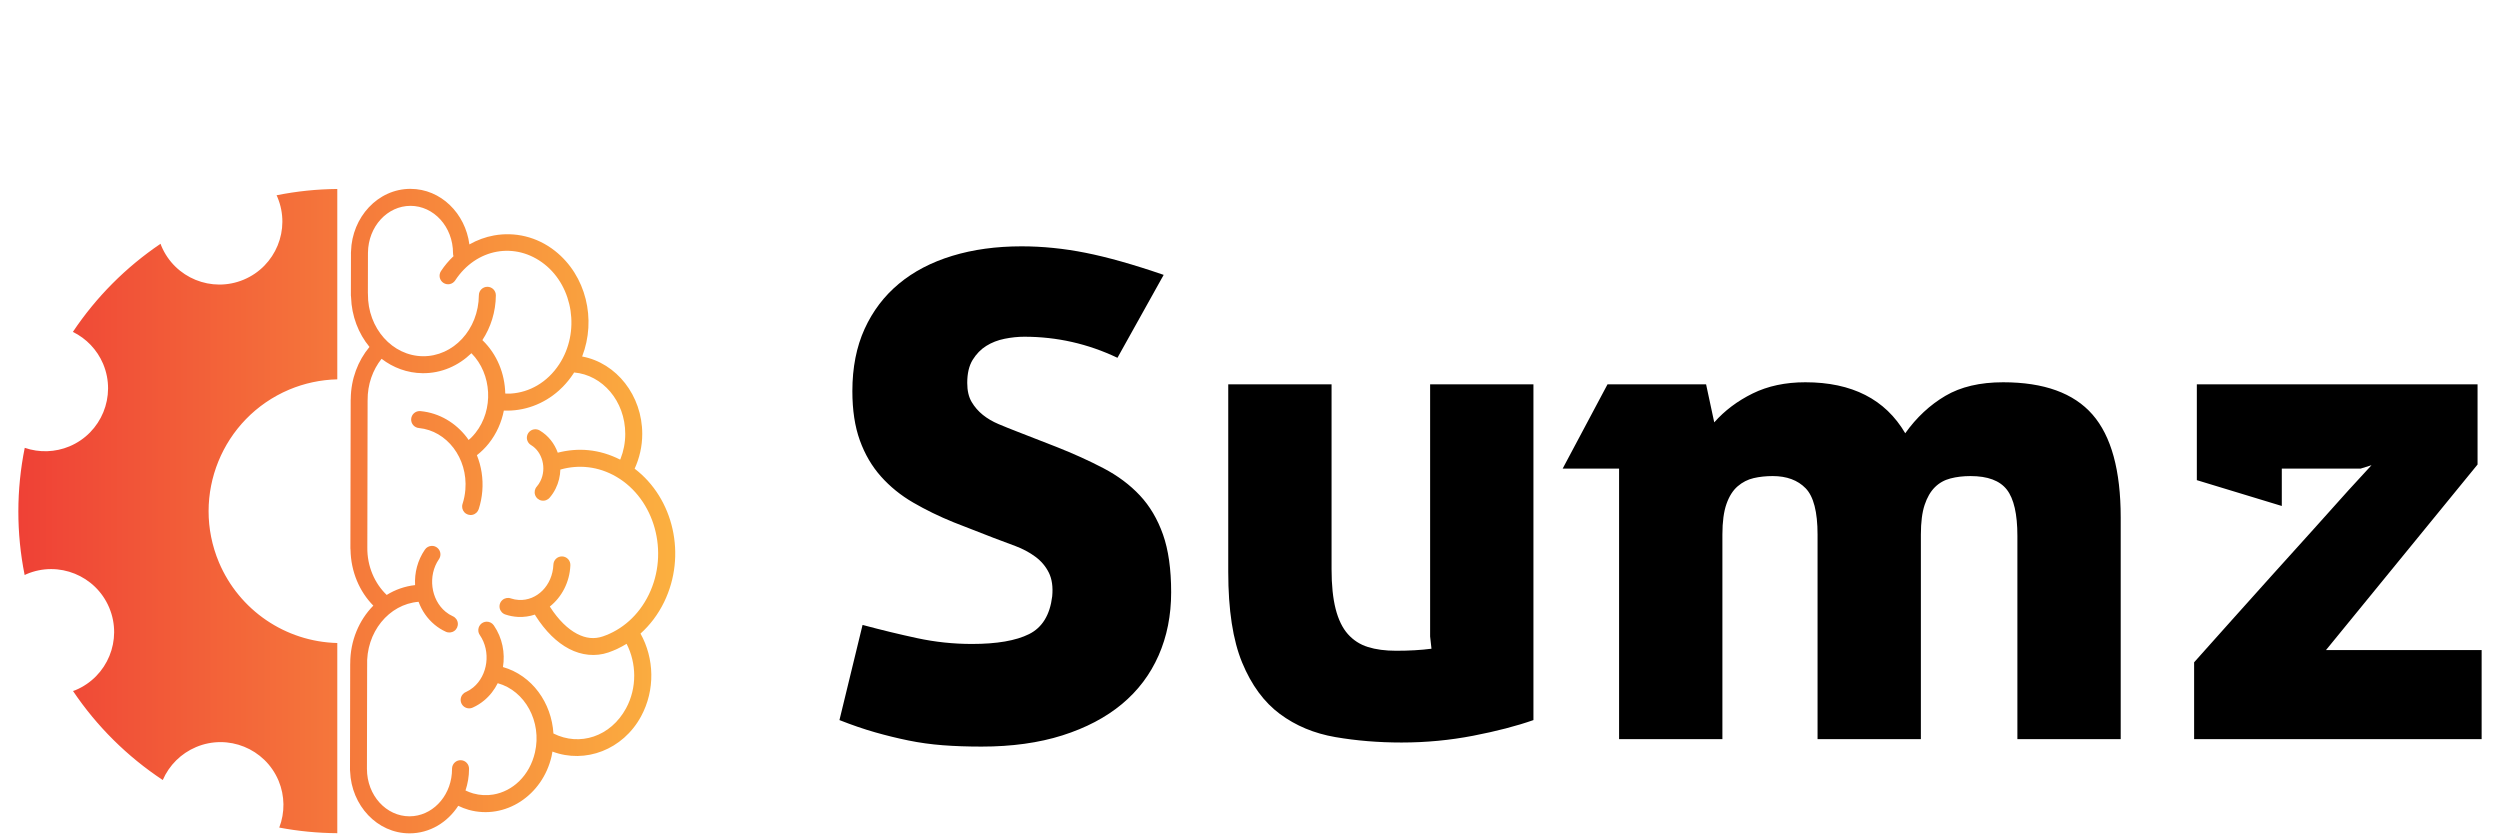
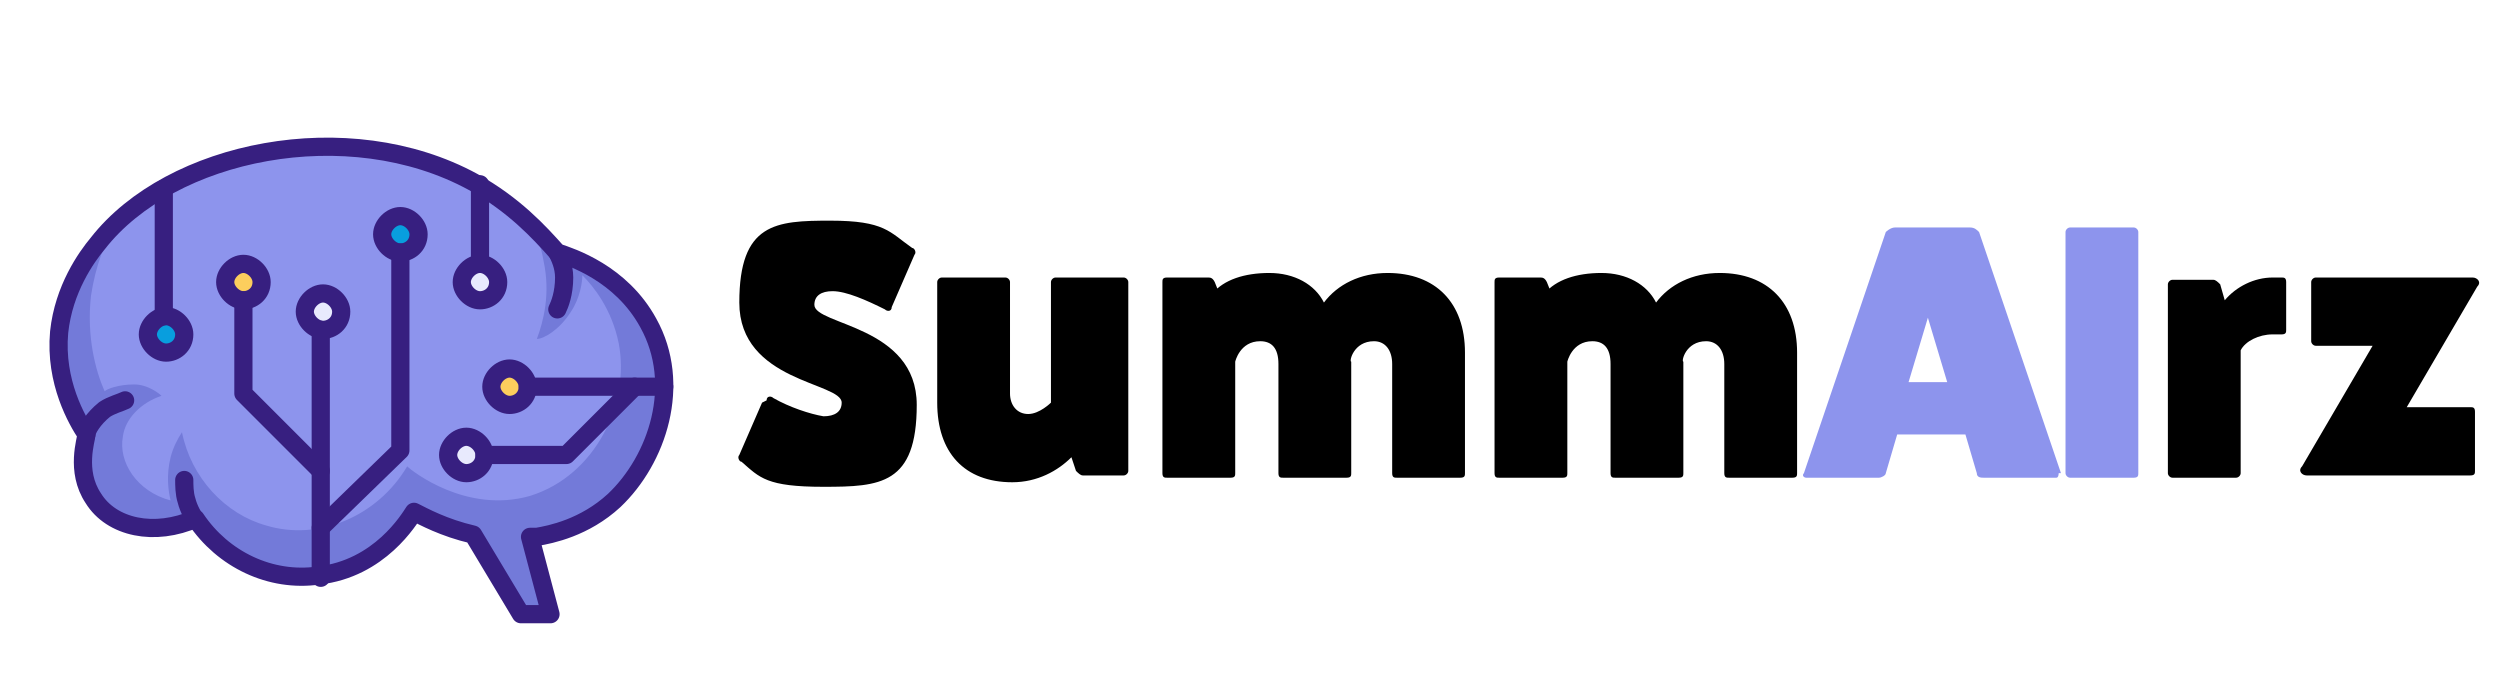
- <svg xmlns="http://www.w3.org/2000/svg" width="90" height="30" viewBox="0 0 300 101.491" class="css-1j8o68f" version="1.1" id="svg12">
-   <defs id="SvgjsDefs10989">
-     <linearGradient id="SvgjsLinearGradient10994">
-       <stop id="SvgjsStop10995" stop-color="#ef4136" offset="0" />
-       <stop id="SvgjsStop10996" stop-color="#fbb040" offset="1" />
-     </linearGradient>
+ <svg xmlns="http://www.w3.org/2000/svg" id="svg12" version="1.1" viewBox="0 0 109.9 30">
+   <defs>
+     <style>
+       .cls-1 {
+         fill: #8d94ed;
+       }
+ 
+       .cls-1, .cls-2, .cls-3 {
+         stroke-width: 0px;
+       }
+ 
+       .cls-4 {
+         fill: #089ede;
+       }
+ 
+       .cls-4, .cls-5, .cls-6, .cls-7 {
+         stroke: #371f80;
+         stroke-linecap: round;
+         stroke-linejoin: round;
+         stroke-width: .8px;
+       }
+ 
+       .cls-5 {
+         fill: #fcce5d;
+       }
+ 
+       .cls-6 {
+         fill: none;
+       }
+ 
+       .cls-2 {
+         fill: #000;
+       }
+ 
+       .cls-3 {
+         fill: #737ad9;
+       }
+ 
+       .cls-7 {
+         fill: #e8eafd;
+       }
+     </style>
  </defs>
-   <g id="SvgjsG10990" featurekey="hmhgWD-0" transform="matrix(0.827779,0,0,0.827779,-1.498085,20.44879)" fill="url(#SvgjsLinearGradient10994)">
-     <path d="m59.5 3.082c-4.795 0-8.602 4.16-8.746 9.193a1.25 1.25 0 0 0-0.01 0.16v0.051 0.002c-2.12e-4 0.027-0.004 0.053-0.004 0.08a1.25 1.25 0 0 0 0.004 0.125l-0.012 6.062a1.25 1.25 0 0 0 0.027 0.27 1.25 1.25 0 0 0 0 0.006c0.088 2.786 1.089 5.342 2.709 7.309-1.697 2.033-2.723 4.707-2.754 7.625a1.25 1.25 0 0 0-0.012 0.18l-0.041 21.643a1.25 1.25 0 0 0 0 0.008c-3.4e-5 0.003 3.3e-5 0.005 0 0.008v0.164a1.25 1.25 0 0 0 0.018 0.215 1.25 1.25 0 0 0 0 0.008c0.058 3.216 1.313 6.136 3.356 8.213-2.113 2.135-3.4 5.177-3.398 8.484v0.002a1.25 1.25 0 0 0-0.006 0.121l-0.029 15.393a1.25 1.25 0 0 0 0 0.014c0 0.002-1e-6 0.004 0 0.006v0.156a1.25 1.25 0 0 0 0.018 0.225c0.189 4.991 3.977 9.1 8.742 9.1 2.987 0 5.589-1.618 7.166-4.051 0.492 0.234 1 0.442 1.537 0.592 5.393 1.499 10.865-2.125 12.193-7.873 0.054-0.233 0.09-0.466 0.129-0.699 4.827 1.821 10.372-0.265 13.033-5.17 2.117-3.903 1.951-8.559-0.076-12.191 1.391-1.247 2.581-2.804 3.471-4.631 3.343-6.865 1.417-15.253-4.334-19.629 0.706-1.55 1.119-3.279 1.119-5.115 0-5.654-3.788-10.445-8.842-11.391 2.112-5.442 0.607-11.91-4.006-15.543-2.675-2.106-5.914-2.814-8.961-2.268-1.26 0.226-2.482 0.678-3.623 1.322-0.591-4.563-4.201-8.174-8.668-8.174zm-10.766 0.018a47.453 47.453 0 0 0-8.94 0.928l0.006 0.004 0.002 0.002a9.264 9.264 0 0 1 0.111 0.238l0.025 0.062a9.264 9.264 0 0 1-4.973 12.109 9.264 9.264 0 0 1-12.115-4.951 9.264 9.264 0 0 1-0.121-0.328 47.453 47.453 0 0 0-12.898 12.963 9.264 9.264 0 0 1 4.436 4.674l0.027 0.064a9.264 9.264 0 0 1-4.973 12.107 9.264 9.264 0 0 1-6.574 0.213 47.453 47.453 0 0 0-0.014 18.713 9.264 9.264 0 0 1 0.295-0.139 9.264 9.264 0 0 1 12.133 4.906l0.027 0.064a9.264 9.264 0 0 1-4.973 12.105 9.264 9.264 0 0 1-0.363 0.131 47.453 47.453 0 0 0 13.203 13.094 9.264 9.264 0 0 1 4.887-4.842 9.264 9.264 0 0 1 12.135 4.906l0.027 0.064a9.264 9.264 0 0 1 0.09 6.869 47.453 47.453 0 0 0 8.539 0.826v-27.98a19.424 19.424 0 0 1-17.408-11.857 19.424 19.424 0 0 1 10.332-25.426 19.424 19.424 0 0 1 7.076-1.51v-28.012zm10.766 2.482c3.407 0 6.262 3.053 6.262 6.986a1.25 1.25 0 0 0 0.068 0.422c-0.678 0.644-1.302 1.37-1.844 2.197a1.25 1.25 0 1 0 2.092 1.369c3.092-4.723 8.867-5.748 13.127-2.393 4.26 3.355 5.272 10.002 2.18 14.725-1.758 2.685-4.399 4.144-7.119 4.314-0.273 0.017-0.547 0.005-0.82-0.004-0.062-2.905-1.192-5.772-3.367-7.863 1.227-1.869 1.961-4.138 1.984-6.58a1.25 1.25 0 1 0-2.5-0.025c-0.048 5.084-3.788 9.027-8.244 8.977-4.457-0.051-8.126-4.082-8.078-9.166a1.25 1.25 0 0 0-0.004-0.125 1.25 1.25 0 0 0-0.004-0.025l0.01-5.293 0.002-0.613c0.041-3.892 2.873-6.902 6.256-6.902zm8.973 21.689c3.012 3.038 3.31 8.29 0.594 11.713-0.216 0.272-0.442 0.524-0.68 0.756-0.108 0.105-0.224 0.192-0.336 0.289-0.087-0.124-0.166-0.253-0.258-0.373-1.634-2.135-4.022-3.601-6.799-3.871a1.25 1.25 0 0 0-0.123-0.008 1.25 1.25 0 0 0-0.119 2.496c4.081 0.397 7.202 4.402 6.824 9.07-0.059 0.73-0.2 1.427-0.412 2.082a1.25 1.25 0 1 0 2.379 0.768c0.271-0.839 0.451-1.726 0.525-2.648 0.151-1.861-0.146-3.663-0.795-5.277 0.633-0.494 1.224-1.067 1.75-1.73 1.142-1.439 1.876-3.106 2.215-4.836 2.914 0.127 5.822-0.905 8.111-2.957 0.198-0.177 0.39-0.362 0.578-0.555 0.565-0.577 1.085-1.221 1.549-1.93 0.035-0.053 0.062-0.109 0.096-0.162 4.168 0.358 7.527 4.197 7.527 9.037 0 1.307-0.248 2.544-0.691 3.66-0.017 0.043-0.041 0.082-0.059 0.125-1.5-0.762-3.071-1.23-4.65-1.387-1.53-0.151-3.059-0.014-4.529 0.367-0.476-1.33-1.372-2.499-2.639-3.26a1.25 1.25 0 0 0-0.715-0.186 1.25 1.25 0 0 0-0.572 2.328c1.649 0.99 2.32 3.403 1.371 5.303-0.148 0.297-0.324 0.56-0.52 0.789a1.25 1.25 0 1 0 1.9 1.623c0.33-0.386 0.618-0.819 0.855-1.295 0.449-0.898 0.674-1.862 0.703-2.818 2.682-0.766 5.597-0.49 8.254 1.066 5.612 3.287 7.801 11.083 4.758 17.334-1.509 3.098-3.98 5.197-6.754 6.143-1.248 0.426-2.485 0.312-3.814-0.383s-2.721-2.014-3.977-3.977a1.25 1.25 0 0 0-0.02-0.029c1.752-1.386 2.922-3.583 3.025-6.059a1.25 1.25 0 0 0-1.215-1.318 1.25 1.25 0 0 0-1.283 1.215c-0.128 3.081-2.439 5.323-5.07 5.191-0.411-0.021-0.805-0.098-1.182-0.225a1.251 1.251 0 1 0-0.797 2.371c0.588 0.198 1.211 0.317 1.853 0.35 0.866 0.043 1.697-0.085 2.477-0.342a1.25 1.25 0 0 0 0.105 0.193c1.43 2.235 3.089 3.887 4.924 4.846 1.835 0.959 3.878 1.182 5.779 0.533 0.932-0.318 1.828-0.751 2.682-1.273 1.459 2.842 1.556 6.473-0.078 9.486-2.268 4.181-6.834 5.646-10.688 3.707-0.271-4.508-3.128-8.544-7.426-9.775 0.339-2.074-0.082-4.286-1.336-6.117a1.25 1.25 0 0 0-1.062-0.559 1.25 1.25 0 0 0-1.217 1.43 1.25 1.25 0 0 0 0.023 0.123 1.25 1.25 0 0 0 0.191 0.418c1.656 2.418 1.187 5.928-0.979 7.711-0.339 0.279-0.694 0.499-1.059 0.664a1.25 1.25 0 1 0 1.031 2.275c0.567-0.257 1.112-0.594 1.617-1.01 0.868-0.715 1.54-1.593 2.023-2.559a1.25 1.25 0 0 0 0.023 0.008c3.983 1.107 6.501 5.648 5.453 10.184-0.786 3.401-3.263 5.713-6.133 6.189-0.239 0.04-0.481 0.068-0.725 0.082-0.488 0.028-0.985 0.001-1.482-0.08-0.249-0.041-0.497-0.095-0.746-0.164-0.395-0.11-0.768-0.263-1.131-0.436 0.331-1 0.52-2.07 0.52-3.184a1.25 1.25 0 0 0-2.498-0.088 1.25 1.25 0 0 0-0.002 0.088c0 3.688-2.51 6.601-5.631 6.951-0.208 0.023-0.418 0.035-0.631 0.035-3.405 0-6.257-3.05-6.26-6.981-1e-6 -0.002 0-0.004 0-0.006l0.029-14.947a1.25 1.25 0 0 0 0.002-0.154c-0.216-5 3.212-9.125 7.566-9.473 0.477 1.292 1.27 2.471 2.379 3.385 0.505 0.416 1.048 0.755 1.615 1.012a1.25 1.25 0 1 0 1.031-2.277c-0.365-0.165-0.72-0.385-1.059-0.664-2.165-1.783-2.634-5.293-0.979-7.711a1.25 1.25 0 0 0-1.041-1.971 1.25 1.25 0 0 0-1.022 0.559c-1.073 1.567-1.537 3.412-1.438 5.211-1.517 0.169-2.928 0.674-4.176 1.447-1.756-1.68-2.887-4.186-2.85-7.004l0.02-10.695 0.021-10.838a1.25 1.25 0 0 0 0.002-0.1c-0.022-2.354 0.765-4.493 2.053-6.107 1.701 1.308 3.773 2.093 6.031 2.119 2.771 0.032 5.28-1.095 7.184-2.936z" id="path6" />
+   <g>
+     <path class="cls-1" d="M28.5,14.2c-1.2-2.2-3.4-2.9-4-3.1-.8-.9-1.9-2.1-3.7-3.1-5.5-3-13.3-1.4-16.5,2.7-.5.6-1.5,2-1.7,3.9-.2,2.2.8,3.9,1.2,4.5,0,.2-.5,1.6.3,2.8.8,1.3,2.7,1.7,4.5.9,1.2,1.8,3.3,2.8,5.4,2.5,2.7-.3,4-2.5,4.2-2.8.4.2,1.3.7,2.6,1l2.1,3.5h1.3l-.9-3.4c.1,0,.2,0,.3,0,.6-.1,2.1-.4,3.4-1.6,1.9-1.8,3-5.1,1.5-7.8Z" />
+     <path class="cls-3" d="M28.5,14.2c-1.2-2.2-3.4-2.9-4-3.1-.3-.4-.7-.8-1.2-1.3.3.5.5,1.1.6,1.7.3,1.4,0,2.6-.3,3.4.3,0,1-.4,1.5-1.2.4-.6.5-1.3.5-1.6.5.5,1.3,1.5,1.6,3,.5,2.6-1,5.8-3.9,6.7-2.8.8-5.2-1.1-5.4-1.3-1.3,2.2-3.9,3.3-6.2,2.6-1.8-.5-3.3-2.1-3.7-4.1-.2.3-.4.7-.5,1.1-.2.8-.1,1.5,0,1.9-1.5-.4-2.3-1.7-2.1-2.8.1-.8.8-1.5,1.7-1.8-.1-.1-.6-.5-1.2-.5-.7,0-1.2.2-1.3.3-.4-.9-.8-2.4-.6-4.2.2-1.3.6-2.4,1.2-3.3-.3.3-.5.5-.8.8-.5.6-1.5,2-1.7,3.9-.2,2.2.8,3.9,1.2,4.5,0,.2-.5,1.6.3,2.8.8,1.3,2.7,1.7,4.5.9,1.2,1.8,3.3,2.8,5.4,2.5,2.7-.3,4-2.5,4.2-2.8.4.2,1.3.7,2.6,1l2.1,3.5h1.3l-.9-3.4c.1,0,.2,0,.3,0,.6-.1,2.1-.4,3.4-1.6,1.9-1.8,3-5.1,1.5-7.8Z" />
+     <path class="cls-6" d="M28.5,14.2c-1.2-2.2-3.4-2.9-4-3.1-.8-.9-1.9-2.1-3.7-3.1-5.5-3-13.3-1.4-16.5,2.7-.5.6-1.5,2-1.7,3.9-.2,2.2.8,3.9,1.2,4.5,0,.2-.5,1.6.3,2.8.8,1.3,2.7,1.7,4.5.9,1.2,1.8,3.3,2.8,5.4,2.5,2.7-.3,4-2.5,4.2-2.8.4.2,1.3.7,2.6,1l2.1,3.5h1.3l-.9-3.4c.1,0,.2,0,.3,0,.6-.1,2.1-.4,3.4-1.6,1.9-1.8,3-5.1,1.5-7.8Z" />
+     <path class="cls-5" d="M11.5,12.4c0,.5-.4.8-.8.8s-.8-.4-.8-.8.4-.8.8-.8.8.4.8.8Z" />
+     <path class="cls-5" d="M23.2,17c0,.5-.4.8-.8.8s-.8-.4-.8-.8.4-.8.8-.8.8.4.8.8Z" />
+     <path class="cls-7" d="M15,13.7c0,.5-.4.8-.8.8s-.8-.4-.8-.8.4-.8.8-.8.8.4.8.8Z" />
+     <path class="cls-7" d="M21.9,12.4c0,.5-.4.8-.8.8s-.8-.4-.8-.8.4-.8.8-.8.8.4.8.8Z" />
+     <path class="cls-7" d="M21.3,20c0,.5-.4.8-.8.8s-.8-.4-.8-.8.4-.8.8-.8.8.4.8.8Z" />
+     <path class="cls-4" d="M18.4,10.3c0,.5-.4.8-.8.8s-.8-.4-.8-.8.4-.8.8-.8.8.4.8.8Z" />
+     <path class="cls-4" d="M8.1,14.7c0,.5-.4.8-.8.8s-.8-.4-.8-.8.4-.8.8-.8.8.4.8.8Z" />
+     <line class="cls-6" x1="14.1" y1="14.5" x2="14.1" y2="25.4" />
+     <polyline class="cls-6" points="10.7 13.2 10.7 17.3 14.1 20.7" />
+     <polyline class="cls-6" points="17.6 11.1 17.6 19.8 14.1 23.2" />
+     <path class="cls-6" d="M3.8,19.1c0-.2.3-.7.8-1.1.3-.2.7-.3.9-.4" />
+     <path class="cls-6" d="M8.1,21.1c0,.2,0,.6.1.9.1.4.3.7.4.9" />
+     <path class="cls-6" d="M24.5,11.1c.1.2.3.6.3,1.1,0,.7-.2,1.2-.3,1.4" />
+     <line class="cls-6" x1="23.2" y1="17" x2="29.2" y2="17" />
+     <polyline class="cls-6" points="21.3 20 24.9 20 27.9 17" />
+     <line class="cls-6" x1="7.2" y1="13.9" x2="7.2" y2="8.3" />
+     <line class="cls-6" x1="21.1" y1="11.5" x2="21.1" y2="8.1" />
  </g>
-   <g id="SvgjsG10991" featurekey="1RRcwp-0" transform="matrix(4.139081,0,0,4.139081,97.59891,7.235049)" fill="#000000">
-     <path d="M3.94 13.62 c-0.427 -0.173 -0.823 -0.367 -1.19 -0.58 s-0.683 -0.47 -0.95 -0.77 s-0.473 -0.653 -0.62 -1.06 s-0.22 -0.89 -0.22 -1.45 c0 -0.693 0.12 -1.303 0.36 -1.83 s0.577 -0.97 1.01 -1.33 s0.957 -0.633 1.57 -0.82 s1.293 -0.28 2.04 -0.28 c0.613 0 1.24 0.063 1.88 0.19 s1.407 0.343 2.3 0.65 l-1.36 2.44 c-0.867 -0.413 -1.78 -0.62 -2.74 -0.62 c-0.187 0 -0.38 0.02 -0.58 0.06 s-0.38 0.11 -0.54 0.21 s-0.293 0.237 -0.4 0.41 s-0.16 0.4 -0.16 0.68 c0 0.227 0.043 0.413 0.13 0.56 s0.197 0.273 0.33 0.38 s0.287 0.197 0.46 0.27 s0.347 0.143 0.52 0.21 l1.18 0.46 c0.507 0.2 0.97 0.41 1.39 0.63 s0.777 0.487 1.07 0.8 s0.52 0.697 0.68 1.15 s0.24 1.02 0.24 1.7 s-0.123 1.3 -0.37 1.86 s-0.607 1.037 -1.08 1.43 s-1.057 0.7 -1.75 0.92 s-1.487 0.33 -2.38 0.33 c-0.413 0 -0.793 -0.013 -1.14 -0.04 s-0.683 -0.073 -1.01 -0.14 s-0.653 -0.147 -0.98 -0.24 s-0.677 -0.213 -1.05 -0.36 l0.68 -2.8 c0.547 0.147 1.083 0.277 1.61 0.39 s1.063 0.17 1.61 0.17 c0.733 0 1.293 -0.097 1.68 -0.29 s0.613 -0.563 0.68 -1.11 c0.027 -0.28 -0.007 -0.513 -0.1 -0.7 s-0.227 -0.343 -0.4 -0.47 s-0.367 -0.23 -0.58 -0.31 l-0.64 -0.24 z M12.02 9.56 l3.04 -0 l0 5.44 c0 0.467 0.04 0.857 0.12 1.17 s0.2 0.56 0.36 0.74 s0.357 0.307 0.59 0.38 s0.51 0.11 0.83 0.11 c0.387 0 0.733 -0.02 1.04 -0.06 l-0.04 -0.36 l0 -7.42 l3.04 0 l0 9.88 c-0.493 0.173 -1.083 0.327 -1.77 0.46 s-1.39 0.2 -2.11 0.2 c-0.68 0 -1.33 -0.053 -1.95 -0.16 s-1.163 -0.333 -1.63 -0.68 s-0.837 -0.85 -1.11 -1.51 s-0.41 -1.55 -0.41 -2.67 l0 -5.52 z M23.52 12.04 l-1.66 0 l1.32 -2.48 l2.9 0 l0.24 1.12 c0.307 -0.347 0.683 -0.63 1.13 -0.85 s0.963 -0.33 1.55 -0.33 c1.373 0 2.353 0.5 2.94 1.5 c0.333 -0.467 0.727 -0.833 1.18 -1.1 s1.02 -0.4 1.7 -0.4 c1.2 0 2.077 0.317 2.63 0.95 s0.83 1.643 0.83 3.03 l0 6.52 l-3.04 0 l0 -5.98 c0 -0.64 -0.103 -1.093 -0.31 -1.36 s-0.563 -0.4 -1.07 -0.4 c-0.213 0 -0.41 0.023 -0.59 0.07 s-0.333 0.133 -0.46 0.26 s-0.227 0.3 -0.3 0.52 s-0.11 0.51 -0.11 0.87 l0 6.02 l-3.04 0 l0 -6.02 c0 -0.667 -0.117 -1.12 -0.35 -1.36 s-0.557 -0.36 -0.97 -0.36 c-0.2 0 -0.387 0.02 -0.56 0.06 s-0.33 0.12 -0.47 0.24 s-0.25 0.293 -0.33 0.52 s-0.12 0.527 -0.12 0.9 l0 6.02 l-3.04 0 l0 -7.96 z M44.32 17.38 l4.58 0 l0 2.62 l-8.46 0 l0 -2.26 l0.33 -0.37 l0.84 -0.94 l1.13 -1.26 l1.2 -1.33 l1.04 -1.16 l0.68 -0.74 l-0.32 0.1 l-2.32 0 l0 1.1 l-2.5 -0.76 l0 -2.82 l8.26 0 l0 2.36 z" id="path9" />
+   <g>
+     <path class="cls-2" d="M33.7,17.6c0-.2.2-.2.3-.1.7.4,1.6.7,2.2.8.5,0,.8-.2.8-.6,0-.9-4.5-.9-4.5-4.4s1.6-3.6,4-3.6,2.6.5,3.6,1.2c.1,0,.2.2.1.3l-1,2.3c0,.2-.2.2-.3.1-.8-.4-1.7-.8-2.3-.8-.5,0-.8.2-.8.6,0,.9,4.5.9,4.5,4.4s-1.6,3.6-4.1,3.6-2.8-.4-3.6-1.1c-.1,0-.2-.2-.1-.3l1-2.3Z" />
+     <path class="cls-2" d="M49.4,12.2c.1,0,.2.1.2.2v8.3c0,.1-.1.2-.2.2h-1.8c-.1,0-.2-.1-.3-.2l-.2-.6c-.6.6-1.5,1.1-2.6,1.1-2.1,0-3.3-1.3-3.3-3.5v-5.3c0-.1.1-.2.2-.2h2.8c.1,0,.2.1.2.2v4.9c0,.5.3.9.8.9s1-.5,1-.5v-5.3c0-.1.1-.2.2-.2h2.8Z" />
+     <path class="cls-2" d="M53.3,12.9c.5-.6,1.4-.9,2.5-.9s2,.5,2.4,1.3c.6-.8,1.6-1.3,2.8-1.3,2.1,0,3.4,1.3,3.4,3.5v5.3c0,.1,0,.2-.2.2h-2.8c-.1,0-.2,0-.2-.2v-4.8c0-.6-.3-1-.8-1-.9,0-1.1.9-1,.9v4.9c0,.1,0,.2-.2.2h-2.8c-.1,0-.2,0-.2-.2v-4.8c0-.7-.3-1-.8-1-.9,0-1.1.9-1.1.9v4.9c0,.1,0,.2-.2.2h-2.8c-.1,0-.2,0-.2-.2v-8.4c0-.1,0-.2.2-.2h1.8c.1,0,.2,0,.3.2l.2.5Z" />
+     <path class="cls-2" d="M67.9,12.9c.5-.6,1.4-.9,2.5-.9s2,.5,2.4,1.3c.6-.8,1.6-1.3,2.8-1.3,2.1,0,3.4,1.3,3.4,3.5v5.3c0,.1,0,.2-.2.2h-2.8c-.1,0-.2,0-.2-.2v-4.8c0-.6-.3-1-.8-1-.9,0-1.1.9-1,.9v4.9c0,.1,0,.2-.2.2h-2.8c-.1,0-.2,0-.2-.2v-4.8c0-.7-.3-1-.8-1-.9,0-1.1.9-1.1.9v4.9c0,.1,0,.2-.2.2h-2.8c-.1,0-.2,0-.2-.2v-8.4c0-.1,0-.2.2-.2h1.8c.1,0,.2,0,.3.2l.2.5Z" />
+     <path class="cls-1" d="M90.5,20.8c0,0,0,.2-.1.2h-3.2c-.1,0-.3,0-.3-.2l-.5-1.7h-3l-.5,1.7c0,.1-.2.2-.3.2h-3.2c-.1,0-.2-.1-.1-.2l3.6-10.6c0,0,.2-.2.4-.2h3.3c.2,0,.3.1.4.2l3.6,10.6ZM84.8,13.8l-.9,3h1.7l-.9-3Z" />
+     <path class="cls-1" d="M93.8,10c.1,0,.2.1.2.2v10.6c0,.1,0,.2-.2.2h-2.8c-.1,0-.2-.1-.2-.2v-10.6c0-.1.1-.2.2-.2h2.8Z" />
+     <path class="cls-2" d="M100.3,12.2c.1,0,.2,0,.2.2v2.1c0,.1,0,.2-.2.2h-.4c-.6,0-1.2.3-1.4.7v5.4c0,.1-.1.2-.2.2h-2.8c-.1,0-.2-.1-.2-.2v-8.3c0-.1.1-.2.2-.2h1.8c.1,0,.2.1.3.2l.2.7c.5-.6,1.3-1,2.1-1h.4Z" />
+     <path class="cls-2" d="M108.7,12.2c.2,0,.4.2.2.4l-3.1,5.3h2.8c.1,0,.2,0,.2.2v2.6c0,.1,0,.2-.2.2h-7.2c-.2,0-.4-.2-.2-.4l3.1-5.3h-2.5c-.1,0-.2-.1-.2-.2v-2.6c0-.1.1-.2.2-.2h6.8Z" />
  </g>
</svg>
